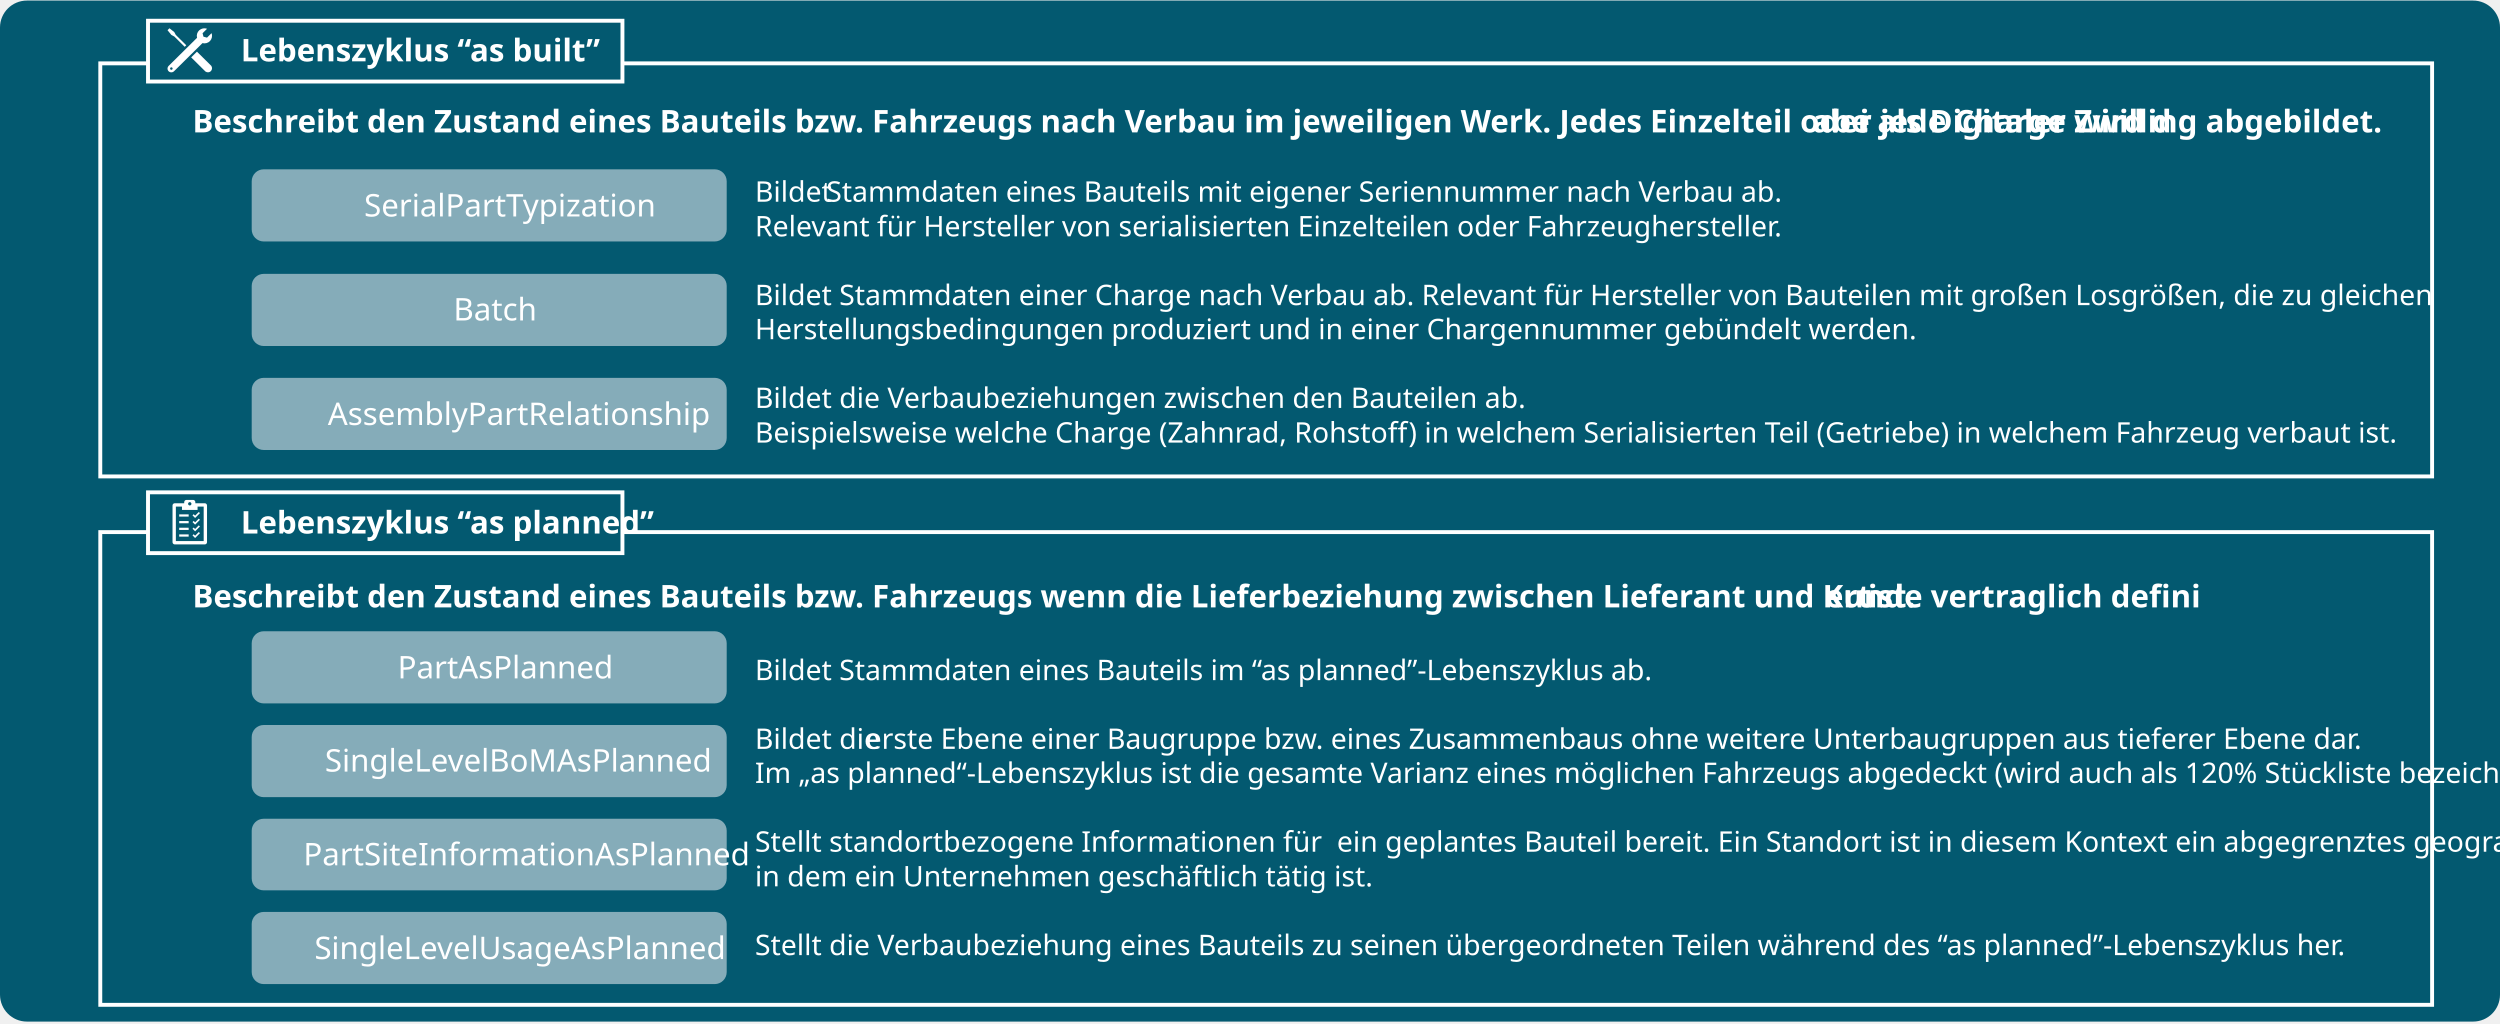
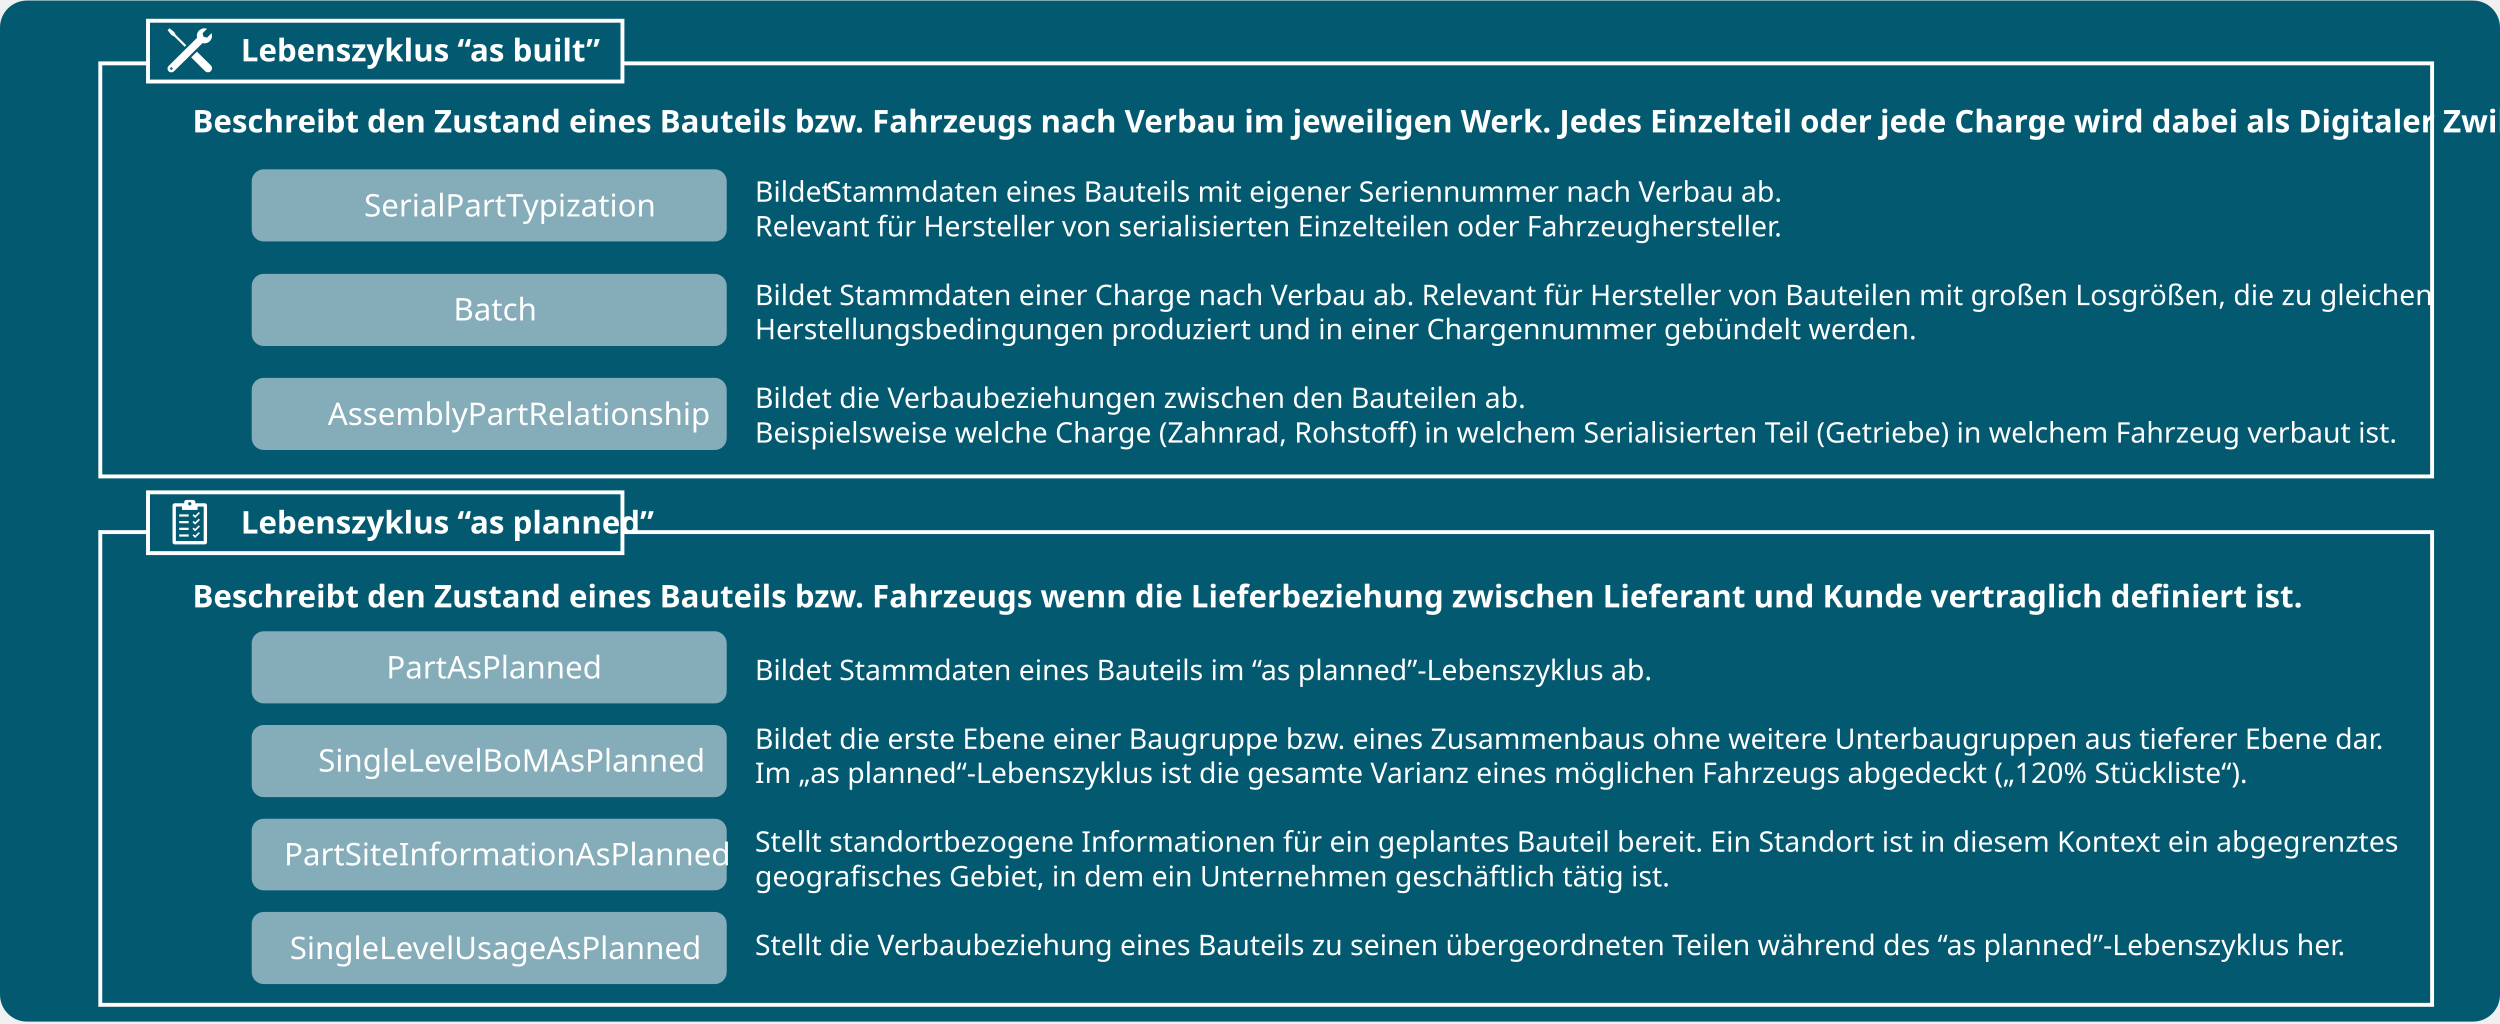
<svg xmlns="http://www.w3.org/2000/svg" width="4400" height="1801" xml:space="preserve" overflow="hidden">
  <g clip-path="url(#clip0)" transform="matrix(1 0 0 1 0 -412)">
-     <path d="M0 460.407C-8.75279e-15 434.225 21.225 413 47.407 413L4352.59 413C4378.78 413 4400 434.225 4400 460.407L4400 2162.59C4400 2188.78 4378.78 2210 4352.59 2210L47.407 2210C21.225 2210 0 2188.78 0 2162.59Z" fill="#035970" fill-rule="evenodd" fill-opacity="1" />
-     <text fill="#FFFFFF" fill-opacity="1" font-family="BMWGroupTN Condensed,BMWGroupTN Condensed_MSFontService,sans-serif" font-style="normal" font-variant="normal" font-weight="700" font-stretch="normal" font-size="55" text-anchor="start" direction="ltr" writing-mode="lr-tb" unicode-bidi="normal" text-decoration="none" transform="matrix(1 0 0 1 338.69 645)">Beschreibt den Zustand eines Bauteils bzw. Fahrzeugs nach Verbau im jeweiligen Werk. Jedes Einzelteil oder jede Charge wird d</text>
-     <text fill="#FFFFFF" fill-opacity="1" font-family="BMWGroupTN Condensed,BMWGroupTN Condensed_MSFontService,sans-serif" font-style="normal" font-variant="normal" font-weight="700" font-stretch="normal" font-size="55" text-anchor="start" direction="ltr" writing-mode="lr-tb" unicode-bidi="normal" text-decoration="none" transform="matrix(1 0 0 1 3190.1 645)">abe</text>
-     <text fill="#FFFFFF" fill-opacity="1" font-family="BMWGroupTN Condensed,BMWGroupTN Condensed_MSFontService,sans-serif" font-style="normal" font-variant="normal" font-weight="700" font-stretch="normal" font-size="55" text-anchor="start" direction="ltr" writing-mode="lr-tb" unicode-bidi="normal" text-decoration="none" transform="matrix(1 0 0 1 3273.17 645)">i als Digitaler Zwilling abgebildet.</text>
-     <text fill="#FFFFFF" fill-opacity="1" font-family="Symbol,Symbol_MSFontService,sans-serif" font-style="normal" font-variant="normal" font-weight="400" font-stretch="normal" font-size="37" text-anchor="start" direction="ltr" writing-mode="lr-tb" unicode-bidi="normal" text-decoration="none" transform="matrix(1 0 0 1 503.69 767)"></text>
-     <text fill="#FFFFFF" fill-opacity="1" font-family="BMWGroupTN Condensed,BMWGroupTN Condensed_MSFontService,sans-serif" font-style="normal" font-variant="normal" font-weight="400" font-stretch="normal" font-size="50" text-anchor="start" direction="ltr" writing-mode="lr-tb" unicode-bidi="normal" text-decoration="none" transform="matrix(1 0 0 1 1328.69 767)">Bildet </text>
-     <text fill="#FFFFFF" fill-opacity="1" font-family="BMWGroupTN Condensed,BMWGroupTN Condensed_MSFontService,sans-serif" font-style="normal" font-variant="normal" font-weight="400" font-stretch="normal" font-size="50" text-anchor="start" direction="ltr" writing-mode="lr-tb" unicode-bidi="normal" text-decoration="none" transform="matrix(1 0 0 1 1454.16 767)">Stammdaten eines Bauteils mit eigener Seriennummer nach Verbau ab. </text>
-     <text fill="#FFFFFF" fill-opacity="1" font-family="BMWGroupTN Condensed,BMWGroupTN Condensed_MSFontService,sans-serif" font-style="normal" font-variant="normal" font-weight="400" font-stretch="normal" font-size="50" text-anchor="start" direction="ltr" writing-mode="lr-tb" unicode-bidi="normal" text-decoration="none" transform="matrix(1 0 0 1 1328.69 828)">Relevant für Hersteller von serialisierten Einzelteilen oder Fahrzeughersteller.</text>
-     <text fill="#FFFFFF" fill-opacity="1" font-family="Symbol,Symbol_MSFontService,sans-serif" font-style="normal" font-variant="normal" font-weight="400" font-stretch="normal" font-size="50" text-anchor="start" direction="ltr" writing-mode="lr-tb" unicode-bidi="normal" text-decoration="none" transform="matrix(1 0 0 1 503.69 949)"></text>
-     <text fill="#FFFFFF" fill-opacity="1" font-family="BMWGroupTN Condensed,BMWGroupTN Condensed_MSFontService,sans-serif" font-style="normal" font-variant="normal" font-weight="400" font-stretch="normal" font-size="50" text-anchor="start" direction="ltr" writing-mode="lr-tb" unicode-bidi="normal" text-decoration="none" transform="matrix(1 0 0 1 1328.69 949)">Bildet Stammdaten einer Charge nach Verbau ab. Relevant für Hersteller von Bauteilen mit großen Losgrößen, die zu gleichen </text>
-     <text fill="#FFFFFF" fill-opacity="1" font-family="BMWGroupTN Condensed,BMWGroupTN Condensed_MSFontService,sans-serif" font-style="normal" font-variant="normal" font-weight="400" font-stretch="normal" font-size="50" text-anchor="start" direction="ltr" writing-mode="lr-tb" unicode-bidi="normal" text-decoration="none" transform="matrix(1 0 0 1 1328.69 1009)">Herstellungsbedingungen produziert und in einer Chargennummer gebündelt werden.</text>
-     <text fill="#FFFFFF" fill-opacity="1" font-family="Symbol,Symbol_MSFontService,sans-serif" font-style="normal" font-variant="normal" font-weight="400" font-stretch="normal" font-size="50" text-anchor="start" direction="ltr" writing-mode="lr-tb" unicode-bidi="normal" text-decoration="none" transform="matrix(1 0 0 1 503.69 1130)"></text>
-     <text fill="#FFFFFF" fill-opacity="1" font-family="BMWGroupTN Condensed,BMWGroupTN Condensed_MSFontService,sans-serif" font-style="normal" font-variant="normal" font-weight="400" font-stretch="normal" font-size="50" text-anchor="start" direction="ltr" writing-mode="lr-tb" unicode-bidi="normal" text-decoration="none" transform="matrix(1 0 0 1 1328.69 1130)">Bildet die Verbaubeziehungen zwischen den Bauteilen ab. </text>
-     <text fill="#FFFFFF" fill-opacity="1" font-family="BMWGroupTN Condensed,BMWGroupTN Condensed_MSFontService,sans-serif" font-style="normal" font-variant="normal" font-weight="400" font-stretch="normal" font-size="50" text-anchor="start" direction="ltr" writing-mode="lr-tb" unicode-bidi="normal" text-decoration="none" transform="matrix(1 0 0 1 1328.69 1191)">Beispielsweise welche Charge (Zahnrad, Rohstoff) in welchem Serialisierten Teil (Getriebe) in welchem Fahrzeug verbaut ist. </text>
-     <text fill="#FFFFFF" fill-opacity="1" font-family="BMWGroupTN Condensed,BMWGroupTN Condensed_MSFontService,sans-serif" font-style="normal" font-variant="normal" font-weight="700" font-stretch="normal" font-size="55" text-anchor="start" direction="ltr" writing-mode="lr-tb" unicode-bidi="normal" text-decoration="none" transform="matrix(1 0 0 1 338.69 1481)">Beschreibt den Zustand eines Bauteils bzw. Fahrzeugs wenn die Lieferbeziehung zwischen Lieferant und Kunde vertraglich defini</text>
-     <text fill="#FFFFFF" fill-opacity="1" font-family="BMWGroupTN Condensed,BMWGroupTN Condensed_MSFontService,sans-serif" font-style="normal" font-variant="normal" font-weight="700" font-stretch="normal" font-size="55" text-anchor="start" direction="ltr" writing-mode="lr-tb" unicode-bidi="normal" text-decoration="none" transform="matrix(1 0 0 1 3211.87 1481)">ert</text>
-     <text fill="#FFFFFF" fill-opacity="1" font-family="BMWGroupTN Condensed,BMWGroupTN Condensed_MSFontService,sans-serif" font-style="normal" font-variant="normal" font-weight="700" font-stretch="normal" font-size="55" text-anchor="start" direction="ltr" writing-mode="lr-tb" unicode-bidi="normal" text-decoration="none" transform="matrix(1 0 0 1 3287.49 1481)">ist.</text>
-     <text fill="#FFFFFF" fill-opacity="1" font-family="Symbol,Symbol_MSFontService,sans-serif" font-style="normal" font-variant="normal" font-weight="400" font-stretch="normal" font-size="50" text-anchor="start" direction="ltr" writing-mode="lr-tb" unicode-bidi="normal" text-decoration="none" transform="matrix(1 0 0 1 503.69 1609)"></text>
-     <text fill="#FFFFFF" fill-opacity="1" font-family="BMWGroupTN Condensed,BMWGroupTN Condensed_MSFontService,sans-serif" font-style="normal" font-variant="normal" font-weight="400" font-stretch="normal" font-size="50" text-anchor="start" direction="ltr" writing-mode="lr-tb" unicode-bidi="normal" text-decoration="none" transform="matrix(1 0 0 1 1328.69 1609)">Bildet Stammdaten eines Bauteils im “as planned”-Lebenszyklus ab.</text>
-     <text fill="#FFFFFF" fill-opacity="1" font-family="Symbol,Symbol_MSFontService,sans-serif" font-style="normal" font-variant="normal" font-weight="400" font-stretch="normal" font-size="50" text-anchor="start" direction="ltr" writing-mode="lr-tb" unicode-bidi="normal" text-decoration="none" transform="matrix(1 0 0 1 503.69 1730)"></text>
-     <text fill="#FFFFFF" fill-opacity="1" font-family="BMWGroupTN Condensed,BMWGroupTN Condensed_MSFontService,sans-serif" font-style="normal" font-variant="normal" font-weight="400" font-stretch="normal" font-size="50" text-anchor="start" direction="ltr" writing-mode="lr-tb" unicode-bidi="normal" text-decoration="none" transform="matrix(1 0 0 1 1328.69 1730)">Bildet die </text>
-     <text fill="#FFFFFF" fill-opacity="1" font-family="BMWGroupTN Condensed,BMWGroupTN Condensed_MSFontService,sans-serif" font-style="normal" font-variant="normal" font-weight="400" font-stretch="normal" font-size="50" text-anchor="start" direction="ltr" writing-mode="lr-tb" unicode-bidi="normal" text-decoration="none" transform="matrix(1 0 0 1 1523.48 1730)">erste Ebene einer Baugruppe bzw. eines Zusammenbaus ohne weitere Unterbaugruppen aus tieferer Ebene dar. </text>
-     <text fill="#FFFFFF" fill-opacity="1" font-family="BMWGroupTN Condensed,BMWGroupTN Condensed_MSFontService,sans-serif" font-style="normal" font-variant="normal" font-weight="400" font-stretch="normal" font-size="50" text-anchor="start" direction="ltr" writing-mode="lr-tb" unicode-bidi="normal" text-decoration="none" transform="matrix(1 0 0 1 1328.69 1790)">Im „as planned“-Lebenszyklus ist die gesamte Varianz eines möglichen Fahrzeugs abgedeckt (wird auch als 120% Stückliste bezeichnet).</text>
-     <text fill="#FFFFFF" fill-opacity="1" font-family="Symbol,Symbol_MSFontService,sans-serif" font-style="normal" font-variant="normal" font-weight="400" font-stretch="normal" font-size="50" text-anchor="start" direction="ltr" writing-mode="lr-tb" unicode-bidi="normal" text-decoration="none" transform="matrix(1 0 0 1 503.69 1911)"></text>
-     <text fill="#FFFFFF" fill-opacity="1" font-family="BMWGroupTN Condensed,BMWGroupTN Condensed_MSFontService,sans-serif" font-style="normal" font-variant="normal" font-weight="400" font-stretch="normal" font-size="50" text-anchor="start" direction="ltr" writing-mode="lr-tb" unicode-bidi="normal" text-decoration="none" transform="matrix(1 0 0 1 1328.69 1911)">Stellt standortbezogene Informationen für  ein geplantes Bauteil bereit. Ein Standort ist in diesem Kontext ein abgegrenztes geografisches Gebiet, </text>
-     <text fill="#FFFFFF" fill-opacity="1" font-family="BMWGroupTN Condensed,BMWGroupTN Condensed_MSFontService,sans-serif" font-style="normal" font-variant="normal" font-weight="400" font-stretch="normal" font-size="50" text-anchor="start" direction="ltr" writing-mode="lr-tb" unicode-bidi="normal" text-decoration="none" transform="matrix(1 0 0 1 1328.69 1972)">in dem ein Unternehmen geschäftlich tätig ist.</text>
-     <text fill="#FFFFFF" fill-opacity="1" font-family="Symbol,Symbol_MSFontService,sans-serif" font-style="normal" font-variant="normal" font-weight="400" font-stretch="normal" font-size="50" text-anchor="start" direction="ltr" writing-mode="lr-tb" unicode-bidi="normal" text-decoration="none" transform="matrix(1 0 0 1 503.69 2093)"></text>
-     <text fill="#FFFFFF" fill-opacity="1" font-family="BMWGroupTN Condensed,BMWGroupTN Condensed_MSFontService,sans-serif" font-style="normal" font-variant="normal" font-weight="400" font-stretch="normal" font-size="50" text-anchor="start" direction="ltr" writing-mode="lr-tb" unicode-bidi="normal" text-decoration="none" transform="matrix(1 0 0 1 1328.69 2093)">Stellt die Verbaubeziehung eines Bauteils zu seinen übergeordneten Teilen während des “as planned”-Lebenszyklus her.</text>
-     <path d="M443 731.167C443 719.477 452.477 710 464.167 710L1257.83 710C1269.52 710 1279 719.477 1279 731.167L1279 815.833C1279 827.523 1269.52 837 1257.83 837L464.167 837C452.477 837 443 827.523 443 815.833Z" fill="#85ACB9" fill-rule="evenodd" fill-opacity="1" />
-     <text fill="#FFFFFF" fill-opacity="1" font-family="BMWGroupTN Condensed,BMWGroupTN Condensed_MSFontService,sans-serif" font-style="normal" font-variant="normal" font-weight="400" font-stretch="normal" font-size="55" text-anchor="start" direction="ltr" writing-mode="lr-tb" unicode-bidi="normal" text-decoration="none" transform="matrix(1 0 0 1 640.804 793)">SerialPartTypization</text>
-     <path d="M443 915.167C443 903.477 452.477 894 464.167 894L1257.83 894C1269.52 894 1279 903.477 1279 915.167L1279 999.834C1279 1011.52 1269.52 1021 1257.83 1021L464.167 1021C452.477 1021 443 1011.52 443 999.834Z" fill="#85ACB9" fill-rule="evenodd" fill-opacity="1" />
-     <text fill="#FFFFFF" fill-opacity="1" font-family="BMWGroupTN Condensed,BMWGroupTN Condensed_MSFontService,sans-serif" font-style="normal" font-variant="normal" font-weight="400" font-stretch="normal" font-size="55" text-anchor="start" direction="ltr" writing-mode="lr-tb" unicode-bidi="normal" text-decoration="none" transform="matrix(1 0 0 1 798.07 976)">Batch</text>
-     <path d="M443 1098.17C443 1086.48 452.477 1077 464.167 1077L1257.83 1077C1269.52 1077 1279 1086.48 1279 1098.17L1279 1182.83C1279 1194.52 1269.52 1204 1257.83 1204L464.167 1204C452.477 1204 443 1194.52 443 1182.83Z" fill="#85ACB9" fill-rule="evenodd" fill-opacity="1" />
-     <text fill="#FFFFFF" fill-opacity="1" font-family="BMWGroupTN Condensed,BMWGroupTN Condensed_MSFontService,sans-serif" font-style="normal" font-variant="normal" font-weight="400" font-stretch="normal" font-size="55" text-anchor="start" direction="ltr" writing-mode="lr-tb" unicode-bidi="normal" text-decoration="none" transform="matrix(1 0 0 1 576.924 1160)">AssemblyPartRelationship</text>
-     <path d="M443 1544.17C443 1532.48 452.477 1523 464.167 1523L1257.83 1523C1269.52 1523 1279 1532.48 1279 1544.17L1279 1628.83C1279 1640.52 1269.52 1650 1257.83 1650L464.167 1650C452.477 1650 443 1640.52 443 1628.83Z" fill="#85ACB9" fill-rule="evenodd" fill-opacity="1" />
-     <text fill="#FFFFFF" fill-opacity="1" font-family="BMWGroupTN Condensed,BMWGroupTN Condensed_MSFontService,sans-serif" font-style="normal" font-variant="normal" font-weight="400" font-stretch="normal" font-size="55" text-anchor="start" direction="ltr" writing-mode="lr-tb" unicode-bidi="normal" text-decoration="none" transform="matrix(1 0 0 1 699.815 1606)">PartAsPlanned</text>
-     <path d="M443 1709.17C443 1697.48 452.477 1688 464.167 1688L1257.83 1688C1269.52 1688 1279 1697.48 1279 1709.17L1279 1793.83C1279 1805.52 1269.52 1815 1257.83 1815L464.167 1815C452.477 1815 443 1805.52 443 1793.83Z" fill="#85ACB9" fill-rule="evenodd" fill-opacity="1" />
-     <text fill="#FFFFFF" fill-opacity="1" font-family="BMWGroupTN Condensed,BMWGroupTN Condensed_MSFontService,sans-serif" font-style="normal" font-variant="normal" font-weight="400" font-stretch="normal" font-size="55" text-anchor="start" direction="ltr" writing-mode="lr-tb" unicode-bidi="normal" text-decoration="none" transform="matrix(1 0 0 1 571.768 1770)">SingleLevelBoMAsPlanned</text>
-     <path d="M443 1874C443 1862.4 452.402 1853 464.001 1853L1258 1853C1269.6 1853 1279 1862.4 1279 1874L1279 1958C1279 1969.6 1269.6 1979 1258 1979L464.001 1979C452.402 1979 443 1969.6 443 1958Z" fill="#85ACB9" fill-rule="evenodd" fill-opacity="1" />
-     <text fill="#FFFFFF" fill-opacity="1" font-family="BMWGroupTN Condensed,BMWGroupTN Condensed_MSFontService,sans-serif" font-style="normal" font-variant="normal" font-weight="400" font-stretch="normal" font-size="55" text-anchor="start" direction="ltr" writing-mode="lr-tb" unicode-bidi="normal" text-decoration="none" transform="matrix(1 0 0 1 533.955 1935)">PartSiteInformationAsPlanned</text>
-     <path d="M443 2038.17C443 2026.48 452.477 2017 464.167 2017L1257.83 2017C1269.52 2017 1279 2026.48 1279 2038.17L1279 2122.83C1279 2134.52 1269.52 2144 1257.83 2144L464.167 2144C452.477 2144 443 2134.52 443 2122.83Z" fill="#85ACB9" fill-rule="evenodd" fill-opacity="1" />
-     <text fill="#FFFFFF" fill-opacity="1" font-family="BMWGroupTN Condensed,BMWGroupTN Condensed_MSFontService,sans-serif" font-style="normal" font-variant="normal" font-weight="400" font-stretch="normal" font-size="55" text-anchor="start" direction="ltr" writing-mode="lr-tb" unicode-bidi="normal" text-decoration="none" transform="matrix(1 0 0 1 553.435 2100)">S</text>
-     <text fill="#FFFFFF" fill-opacity="1" font-family="BMWGroupTN Condensed,BMWGroupTN Condensed_MSFontService,sans-serif" font-style="normal" font-variant="normal" font-weight="400" font-stretch="normal" font-size="55" text-anchor="start" direction="ltr" writing-mode="lr-tb" unicode-bidi="normal" text-decoration="none" transform="matrix(1 0 0 1 583.226 2100)">ingleLevelUsageAsPlanned</text>
+     <path d="M0 460.407C-8.75279e-15 434.225 21.225 413 47.407 413L4352.59 413C4378.78 413 4400 434.225 4400 460.407L4400 2162.59C4400 2188.78 4378.78 2210 4352.59 2210L47.407 2210C21.225 2210 0 2188.78 0 2162.59Z" fill="#035970" />
+     <text fill="#FFFFFF" font-family="Arial Narrow,sans-serif" font-weight="700" font-size="55" transform="matrix(1 0 0 1 338.69 645)">Beschreibt den Zustand eines Bauteils bzw. Fahrzeugs nach Verbau im jeweiligen Werk. Jedes Einzelteil oder jede Charge wird dabei als Digitaler Zwilling abgebildet.</text>
+     <text fill="#FFFFFF" font-family="Symbol,Symbol_MSFontService,sans-serif" font-weight="400" font-size="37" transform="matrix(1 0 0 1 503.69 767)"></text>
+     <text fill="#FFFFFF" font-family="sans-serif" font-weight="400" font-size="50" transform="matrix(1 0 0 1 1328.69 767)">Bildet </text>
+     <text fill="#FFFFFF" font-family="sans-serif" font-weight="400" font-size="50" transform="matrix(1 0 0 1 1454.16 767)">Stammdaten eines Bauteils mit eigener Seriennummer nach Verbau ab. </text>
+     <text fill="#FFFFFF" font-family="sans-serif" font-weight="400" font-size="50" transform="matrix(1 0 0 1 1328.69 828)">Relevant für Hersteller von serialisierten Einzelteilen oder Fahrzeughersteller.</text>
+     <text fill="#FFFFFF" font-family="Symbol,Symbol_MSFontService,sans-serif" font-weight="400" font-size="50" transform="matrix(1 0 0 1 503.69 949)"></text>
+     <text fill="#FFFFFF" font-family="sans-serif" font-weight="400" font-size="50" transform="matrix(1 0 0 1 1328.69 949)">Bildet Stammdaten einer Charge nach Verbau ab. Relevant für Hersteller von Bauteilen mit großen Losgrößen, die zu gleichen </text>
+     <text fill="#FFFFFF" font-family="sans-serif" font-weight="400" font-size="50" transform="matrix(1 0 0 1 1328.69 1009)">Herstellungsbedingungen produziert und in einer Chargennummer gebündelt werden.</text>
+     <text fill="#FFFFFF" font-family="sans-serif" font-weight="400" font-size="50" transform="matrix(1 0 0 1 1328.69 1130)">Bildet die Verbaubeziehungen zwischen den Bauteilen ab. </text>
+     <text fill="#FFFFFF" font-family="sans-serif" font-weight="400" font-size="50" transform="matrix(1 0 0 1 1328.69 1191)">Beispielsweise welche Charge (Zahnrad, Rohstoff) in welchem Serialisierten Teil (Getriebe) in welchem Fahrzeug verbaut ist. </text>
+     <text fill="#FFFFFF" font-family="Arial Narrow,sans-serif" font-weight="700" font-size="55" transform="matrix(1 0 0 1 338.69 1481)">Beschreibt den Zustand eines Bauteils bzw. Fahrzeugs wenn die Lieferbeziehung zwischen Lieferant und Kunde vertraglich definiert ist.</text>
+     <text fill="#FFFFFF" font-family="sans-serif" font-weight="400" font-size="50" transform="matrix(1 0 0 1 1328.69 1609)">Bildet Stammdaten eines Bauteils im “as planned”-Lebenszyklus ab.</text>
+     <text fill="#FFFFFF" font-family="sans-serif" font-weight="400" font-size="50" transform="matrix(1 0 0 1 1328.69 1730)">Bildet die erste Ebene einer Baugruppe bzw. eines Zusammenbaus ohne weitere Unterbaugruppen aus tieferer Ebene dar. </text>
+     <text fill="#FFFFFF" font-family="sans-serif" font-weight="400" font-size="50" transform="matrix(1 0 0 1 1328.69 1790)">Im „as planned“-Lebenszyklus ist die gesamte Varianz eines möglichen Fahrzeugs abgedeckt („120% Stückliste“).</text>
+     <text fill="#FFFFFF" font-family="sans-serif" font-weight="400" font-size="50" transform="matrix(1 0 0 1 1328.69 1911)">Stellt standortbezogene Informationen für ein geplantes Bauteil bereit. Ein Standort ist in diesem Kontext ein abgegrenztes</text>
+     <text fill="#FFFFFF" font-family="sans-serif" font-weight="400" font-size="50" transform="matrix(1 0 0 1 1328.69 1972)">geografisches Gebiet, in dem ein Unternehmen geschäftlich tätig ist.</text>
+     <text fill="#FFFFFF" font-family="sans-serif" font-weight="400" font-size="50" transform="matrix(1 0 0 1 1328.69 2093)">Stellt die Verbaubeziehung eines Bauteils zu seinen übergeordneten Teilen während des “as planned”-Lebenszyklus her.</text>
+     <path d="M443 731.167C443 719.477 452.477 710 464.167 710L1257.83 710C1269.52 710 1279 719.477 1279 731.167L1279 815.833C1279 827.523 1269.52 837 1257.83 837L464.167 837C452.477 837 443 827.523 443 815.833Z" fill="#85ACB9" />
+     <text fill="#FFFFFF" font-family="sans-serif" font-weight="400" font-size="55" transform="matrix(1 0 0 1 640.804 793)">SerialPartTypization</text>
+     <path d="M443 915.167C443 903.477 452.477 894 464.167 894L1257.83 894C1269.52 894 1279 903.477 1279 915.167L1279 999.834C1279 1011.52 1269.52 1021 1257.83 1021L464.167 1021C452.477 1021 443 1011.52 443 999.834Z" fill="#85ACB9" />
+     <text fill="#FFFFFF" font-family="sans-serif" font-weight="400" font-size="55" transform="matrix(1 0 0 1 798.07 976)">Batch</text>
+     <path d="M443 1098.17C443 1086.48 452.477 1077 464.167 1077L1257.83 1077C1269.52 1077 1279 1086.48 1279 1098.17L1279 1182.83C1279 1194.52 1269.52 1204 1257.83 1204L464.167 1204C452.477 1204 443 1194.52 443 1182.83Z" fill="#85ACB9" />
+     <text fill="#FFFFFF" font-family="sans-serif" font-weight="400" font-size="55" transform="matrix(1 0 0 1 576.924 1160)">AssemblyPartRelationship</text>
+     <path d="M443 1544.17C443 1532.48 452.477 1523 464.167 1523L1257.83 1523C1269.52 1523 1279 1532.48 1279 1544.17L1279 1628.83C1279 1640.52 1269.52 1650 1257.83 1650L464.167 1650C452.477 1650 443 1640.52 443 1628.83Z" fill="#85ACB9" />
+     <text fill="#FFFFFF" font-family="sans-serif" font-weight="400" font-size="55" transform="matrix(1 0 0 1 680 1606)">PartAsPlanned</text>
+     <path d="M443 1709.17C443 1697.48 452.477 1688 464.167 1688L1257.83 1688C1269.52 1688 1279 1697.48 1279 1709.17L1279 1793.83C1279 1805.52 1269.52 1815 1257.83 1815L464.167 1815C452.477 1815 443 1805.52 443 1793.83Z" fill="#85ACB9" />
+     <text fill="#FFFFFF" font-family="sans-serif" font-weight="400" font-size="55" transform="matrix(1 0 0 1 560 1770)">SingleLevelBoMAsPlanned</text>
+     <path d="M443 1874C443 1862.4 452.402 1853 464.001 1853L1258 1853C1269.6 1853 1279 1862.4 1279 1874L1279 1958C1279 1969.6 1269.6 1979 1258 1979L464.001 1979C452.402 1979 443 1969.6 443 1958Z" fill="#85ACB9" />
+     <text fill="#FFFFFF" font-family="sans-serif" font-weight="400" font-size="55" transform="matrix(1 0 0 1 500 1935)">PartSiteInformationAsPlanned</text>
+     <path d="M443 2038.17C443 2026.48 452.477 2017 464.167 2017L1257.83 2017C1269.52 2017 1279 2026.48 1279 2038.17L1279 2122.83C1279 2134.52 1269.52 2144 1257.83 2144L464.167 2144C452.477 2144 443 2134.52 443 2122.83Z" fill="#85ACB9" />
+     <text fill="#FFFFFF" font-family="sans-serif" font-weight="400" font-size="55" transform="matrix(1 0 0 1 510 2100)">SingleLevelUsageAsPlanned</text>
    <rect x="176.5" y="523.5" width="4104" height="727" stroke="#FFFFFF" stroke-width="6.875" stroke-linecap="butt" stroke-linejoin="miter" stroke-miterlimit="8" stroke-opacity="1" fill="none" />
-     <rect x="260.5" y="448.5" width="835" height="107" stroke="#FFFFFF" stroke-width="6.875" stroke-linecap="butt" stroke-linejoin="miter" stroke-miterlimit="8" stroke-opacity="1" fill="#035970" fill-opacity="1" />
-     <text fill="#FFFFFF" fill-opacity="1" font-family="BMWGroupTN Condensed,BMWGroupTN Condensed_MSFontService,sans-serif" font-style="normal" font-variant="normal" font-weight="700" font-stretch="normal" font-size="55" text-anchor="start" direction="ltr" writing-mode="lr-tb" unicode-bidi="normal" text-decoration="none" transform="matrix(1 0 0 1 423.81 520)">Lebenszyklus “as built”</text>
+     <rect x="260.5" y="448.5" width="835" height="107" stroke="#FFFFFF" stroke-width="6.875" stroke-linecap="butt" stroke-linejoin="miter" stroke-miterlimit="8" stroke-opacity="1" fill="#035970" />
+     <text fill="#FFFFFF" font-family="Arial Narrow,sans-serif" font-weight="700" font-size="55" transform="matrix(1 0 0 1 423.81 520)">Lebenszyklus “as built”</text>
    <g clip-path="url(#clip1)">
      <g clip-path="url(#clip2)">
        <g clip-path="url(#clip3)">
-           <path d="M15.984 80.212C15.306 80.891 14.434 81.084 13.562 80.697 12.691 80.309 12.206 79.534 12.206 78.662 12.206 77.79 12.787 76.919 13.562 76.628 14.434 76.24 15.306 76.434 15.984 77.112 16.856 77.887 16.856 79.341 15.984 80.212ZM84.378 16.372 76.531 24.219 70.331 22.572 68.781 16.469 76.628 8.622C71.978 6.878 66.747 7.944 63.066 11.238 59.384 14.628 57.931 19.666 59.191 24.509L9.784 73.915C8.041 75.562 7.362 78.081 7.944 80.406 8.525 82.731 10.366 84.572 12.691 85.153 15.016 85.734 17.438 85.056 19.181 83.312L68.587 33.906C73.431 35.166 78.469 33.712 81.859 30.031 85.153 26.35 86.219 21.022 84.378 16.372Z" fill="#FFFFFF" fill-rule="nonzero" fill-opacity="1" transform="matrix(1.01075 0 0 1 287 454)" />
-           <path d="M83.99 73.915 58.997 48.922 48.922 58.997 73.141 83.216 74.012 84.087 74.109 83.99C76.919 86.025 80.794 85.637 83.216 83.216 85.637 80.697 85.928 76.822 83.99 73.915Z" fill="#FFFFFF" fill-rule="nonzero" fill-opacity="1" transform="matrix(1.01075 0 0 1 287 454)" />
-           <path d="M21.894 19.181 21.991 19.084 19.472 14.434 11.141 7.75 7.75 11.141 14.434 19.472 19.084 21.991 19.181 21.894 37.684 40.397 40.397 37.684Z" fill="#FFFFFF" fill-rule="nonzero" fill-opacity="1" transform="matrix(1.01075 0 0 1 287 454)" />
+           <path d="M15.984 80.212C15.306 80.891 14.434 81.084 13.562 80.697 12.691 80.309 12.206 79.534 12.206 78.662 12.206 77.79 12.787 76.919 13.562 76.628 14.434 76.24 15.306 76.434 15.984 77.112 16.856 77.887 16.856 79.341 15.984 80.212ZM84.378 16.372 76.531 24.219 70.331 22.572 68.781 16.469 76.628 8.622C71.978 6.878 66.747 7.944 63.066 11.238 59.384 14.628 57.931 19.666 59.191 24.509L9.784 73.915C8.041 75.562 7.362 78.081 7.944 80.406 8.525 82.731 10.366 84.572 12.691 85.153 15.016 85.734 17.438 85.056 19.181 83.312L68.587 33.906C73.431 35.166 78.469 33.712 81.859 30.031 85.153 26.35 86.219 21.022 84.378 16.372Z" fill="#FFFFFF" fill-rule="nonzero" transform="matrix(1.01075 0 0 1 287 454)" />
+           <path d="M83.99 73.915 58.997 48.922 48.922 58.997 73.141 83.216 74.012 84.087 74.109 83.99C76.919 86.025 80.794 85.637 83.216 83.216 85.637 80.697 85.928 76.822 83.99 73.915Z" fill="#FFFFFF" fill-rule="nonzero" transform="matrix(1.01075 0 0 1 287 454)" />
+           <path d="M21.894 19.181 21.991 19.084 19.472 14.434 11.141 7.75 7.75 11.141 14.434 19.472 19.084 21.991 19.181 21.894 37.684 40.397 40.397 37.684Z" fill="#FFFFFF" fill-rule="nonzero" transform="matrix(1.01075 0 0 1 287 454)" />
        </g>
      </g>
    </g>
    <rect x="176.5" y="1348.5" width="4104" height="832" stroke="#FFFFFF" stroke-width="6.875" stroke-linecap="butt" stroke-linejoin="miter" stroke-miterlimit="8" stroke-opacity="1" fill="none" />
-     <rect x="260.5" y="1278.5" width="835" height="107" stroke="#FFFFFF" stroke-width="6.875" stroke-linecap="butt" stroke-linejoin="miter" stroke-miterlimit="8" stroke-opacity="1" fill="#035970" fill-opacity="1" />
-     <text fill="#FFFFFF" fill-opacity="1" font-family="BMWGroupTN Condensed,BMWGroupTN Condensed_MSFontService,sans-serif" font-style="normal" font-variant="normal" font-weight="700" font-stretch="normal" font-size="55" text-anchor="start" direction="ltr" writing-mode="lr-tb" unicode-bidi="normal" text-decoration="none" transform="matrix(1 0 0 1 423.81 1351)">Lebenszyklus “as planned”</text>
+     <rect x="260.5" y="1278.5" width="835" height="107" stroke="#FFFFFF" stroke-width="6.875" stroke-linecap="butt" stroke-linejoin="miter" stroke-miterlimit="8" stroke-opacity="1" fill="#035970" />
+     <text fill="#FFFFFF" font-family="Arial Narrow,sans-serif" font-weight="700" font-size="55" transform="matrix(1 0 0 1 423.81 1351)">Lebenszyklus “as planned”</text>
    <g clip-path="url(#clip4)">
      <g clip-path="url(#clip5)">
        <g clip-path="url(#clip6)">
-           <path d="M22.521 19.583 33.292 19.583 33.292 25.458 60.708 25.458 60.708 19.583 71.479 19.583 71.479 80.291 22.521 80.291 22.521 19.583ZM47.098 11.75C48.664 11.75 49.937 13.121 49.937 14.688 49.937 16.352 48.664 17.625 47 17.625 45.335 17.625 44.062 16.352 44.062 14.688 44.062 13.023 45.335 11.75 47.098 11.75ZM16.646 17.625 16.646 82.25C16.646 84.404 18.408 86.166 20.562 86.166L73.437 86.166C75.591 86.166 77.354 84.404 77.354 82.25L77.354 17.625C77.354 15.471 75.591 13.708 73.437 13.708L56.792 13.708 56.792 11.75C56.792 9.596 55.029 7.833 52.875 7.833L41.125 7.833C38.971 7.833 37.208 9.596 37.208 11.75L37.208 13.708 20.562 13.708C18.408 13.708 16.646 15.471 16.646 17.625Z" fill="#FFFFFF" fill-rule="nonzero" fill-opacity="1" transform="matrix(1 0 0 1 287 1284)" />
-           <path d="M28.396 33.292 45.042 33.292 45.042 37.208 28.396 37.208Z" fill="#FFFFFF" fill-rule="nonzero" fill-opacity="1" transform="matrix(1 0 0 1 287 1284)" />
-           <path d="M28.396 45.042 45.042 45.042 45.042 48.958 28.396 48.958Z" fill="#FFFFFF" fill-rule="nonzero" fill-opacity="1" transform="matrix(1 0 0 1 287 1284)" />
-           <path d="M28.396 56.792 45.042 56.792 45.042 60.708 28.396 60.708Z" fill="#FFFFFF" fill-rule="nonzero" fill-opacity="1" transform="matrix(1 0 0 1 287 1284)" />
-           <path d="M28.396 68.541 45.042 68.541 45.042 72.458 28.396 72.458Z" fill="#FFFFFF" fill-rule="nonzero" fill-opacity="1" transform="matrix(1 0 0 1 287 1284)" />
-           <path d="M51.798 35.054 53.854 32.998 56.4 35.544 62.862 29.081 64.919 31.137 56.4 39.656Z" fill="#FFFFFF" fill-rule="nonzero" fill-opacity="1" transform="matrix(1 0 0 1 287 1284)" />
-           <path d="M51.798 46.804 53.854 44.748 56.4 47.294 62.862 40.831 64.919 42.887 56.4 51.406Z" fill="#FFFFFF" fill-rule="nonzero" fill-opacity="1" transform="matrix(1 0 0 1 287 1284)" />
-           <path d="M51.798 58.554 53.854 56.498 56.4 59.044 62.862 52.581 64.919 54.637 56.4 63.156Z" fill="#FFFFFF" fill-rule="nonzero" fill-opacity="1" transform="matrix(1 0 0 1 287 1284)" />
-           <path d="M51.798 70.304 53.854 68.248 56.4 70.794 62.862 64.331 64.919 66.387 56.4 74.906Z" fill="#FFFFFF" fill-rule="nonzero" fill-opacity="1" transform="matrix(1 0 0 1 287 1284)" />
+           <path d="M22.521 19.583 33.292 19.583 33.292 25.458 60.708 25.458 60.708 19.583 71.479 19.583 71.479 80.291 22.521 80.291 22.521 19.583ZM47.098 11.75C48.664 11.75 49.937 13.121 49.937 14.688 49.937 16.352 48.664 17.625 47 17.625 45.335 17.625 44.062 16.352 44.062 14.688 44.062 13.023 45.335 11.75 47.098 11.75ZM16.646 17.625 16.646 82.25C16.646 84.404 18.408 86.166 20.562 86.166L73.437 86.166C75.591 86.166 77.354 84.404 77.354 82.25L77.354 17.625C77.354 15.471 75.591 13.708 73.437 13.708L56.792 13.708 56.792 11.75C56.792 9.596 55.029 7.833 52.875 7.833L41.125 7.833C38.971 7.833 37.208 9.596 37.208 11.75L37.208 13.708 20.562 13.708C18.408 13.708 16.646 15.471 16.646 17.625Z" fill="#FFFFFF" fill-rule="nonzero" transform="matrix(1 0 0 1 287 1284)" />
+           <path d="M28.396 33.292 45.042 33.292 45.042 37.208 28.396 37.208Z" fill="#FFFFFF" fill-rule="nonzero" transform="matrix(1 0 0 1 287 1284)" />
+           <path d="M28.396 45.042 45.042 45.042 45.042 48.958 28.396 48.958Z" fill="#FFFFFF" fill-rule="nonzero" transform="matrix(1 0 0 1 287 1284)" />
+           <path d="M28.396 56.792 45.042 56.792 45.042 60.708 28.396 60.708Z" fill="#FFFFFF" fill-rule="nonzero" transform="matrix(1 0 0 1 287 1284)" />
+           <path d="M28.396 68.541 45.042 68.541 45.042 72.458 28.396 72.458Z" fill="#FFFFFF" fill-rule="nonzero" transform="matrix(1 0 0 1 287 1284)" />
+           <path d="M51.798 35.054 53.854 32.998 56.4 35.544 62.862 29.081 64.919 31.137 56.4 39.656Z" fill="#FFFFFF" fill-rule="nonzero" transform="matrix(1 0 0 1 287 1284)" />
+           <path d="M51.798 46.804 53.854 44.748 56.4 47.294 62.862 40.831 64.919 42.887 56.4 51.406Z" fill="#FFFFFF" fill-rule="nonzero" transform="matrix(1 0 0 1 287 1284)" />
+           <path d="M51.798 58.554 53.854 56.498 56.4 59.044 62.862 52.581 64.919 54.637 56.4 63.156Z" fill="#FFFFFF" fill-rule="nonzero" transform="matrix(1 0 0 1 287 1284)" />
+           <path d="M51.798 70.304 53.854 68.248 56.4 70.794 62.862 64.331 64.919 66.387 56.4 74.906Z" fill="#FFFFFF" fill-rule="nonzero" transform="matrix(1 0 0 1 287 1284)" />
        </g>
      </g>
    </g>
  </g>
</svg>
